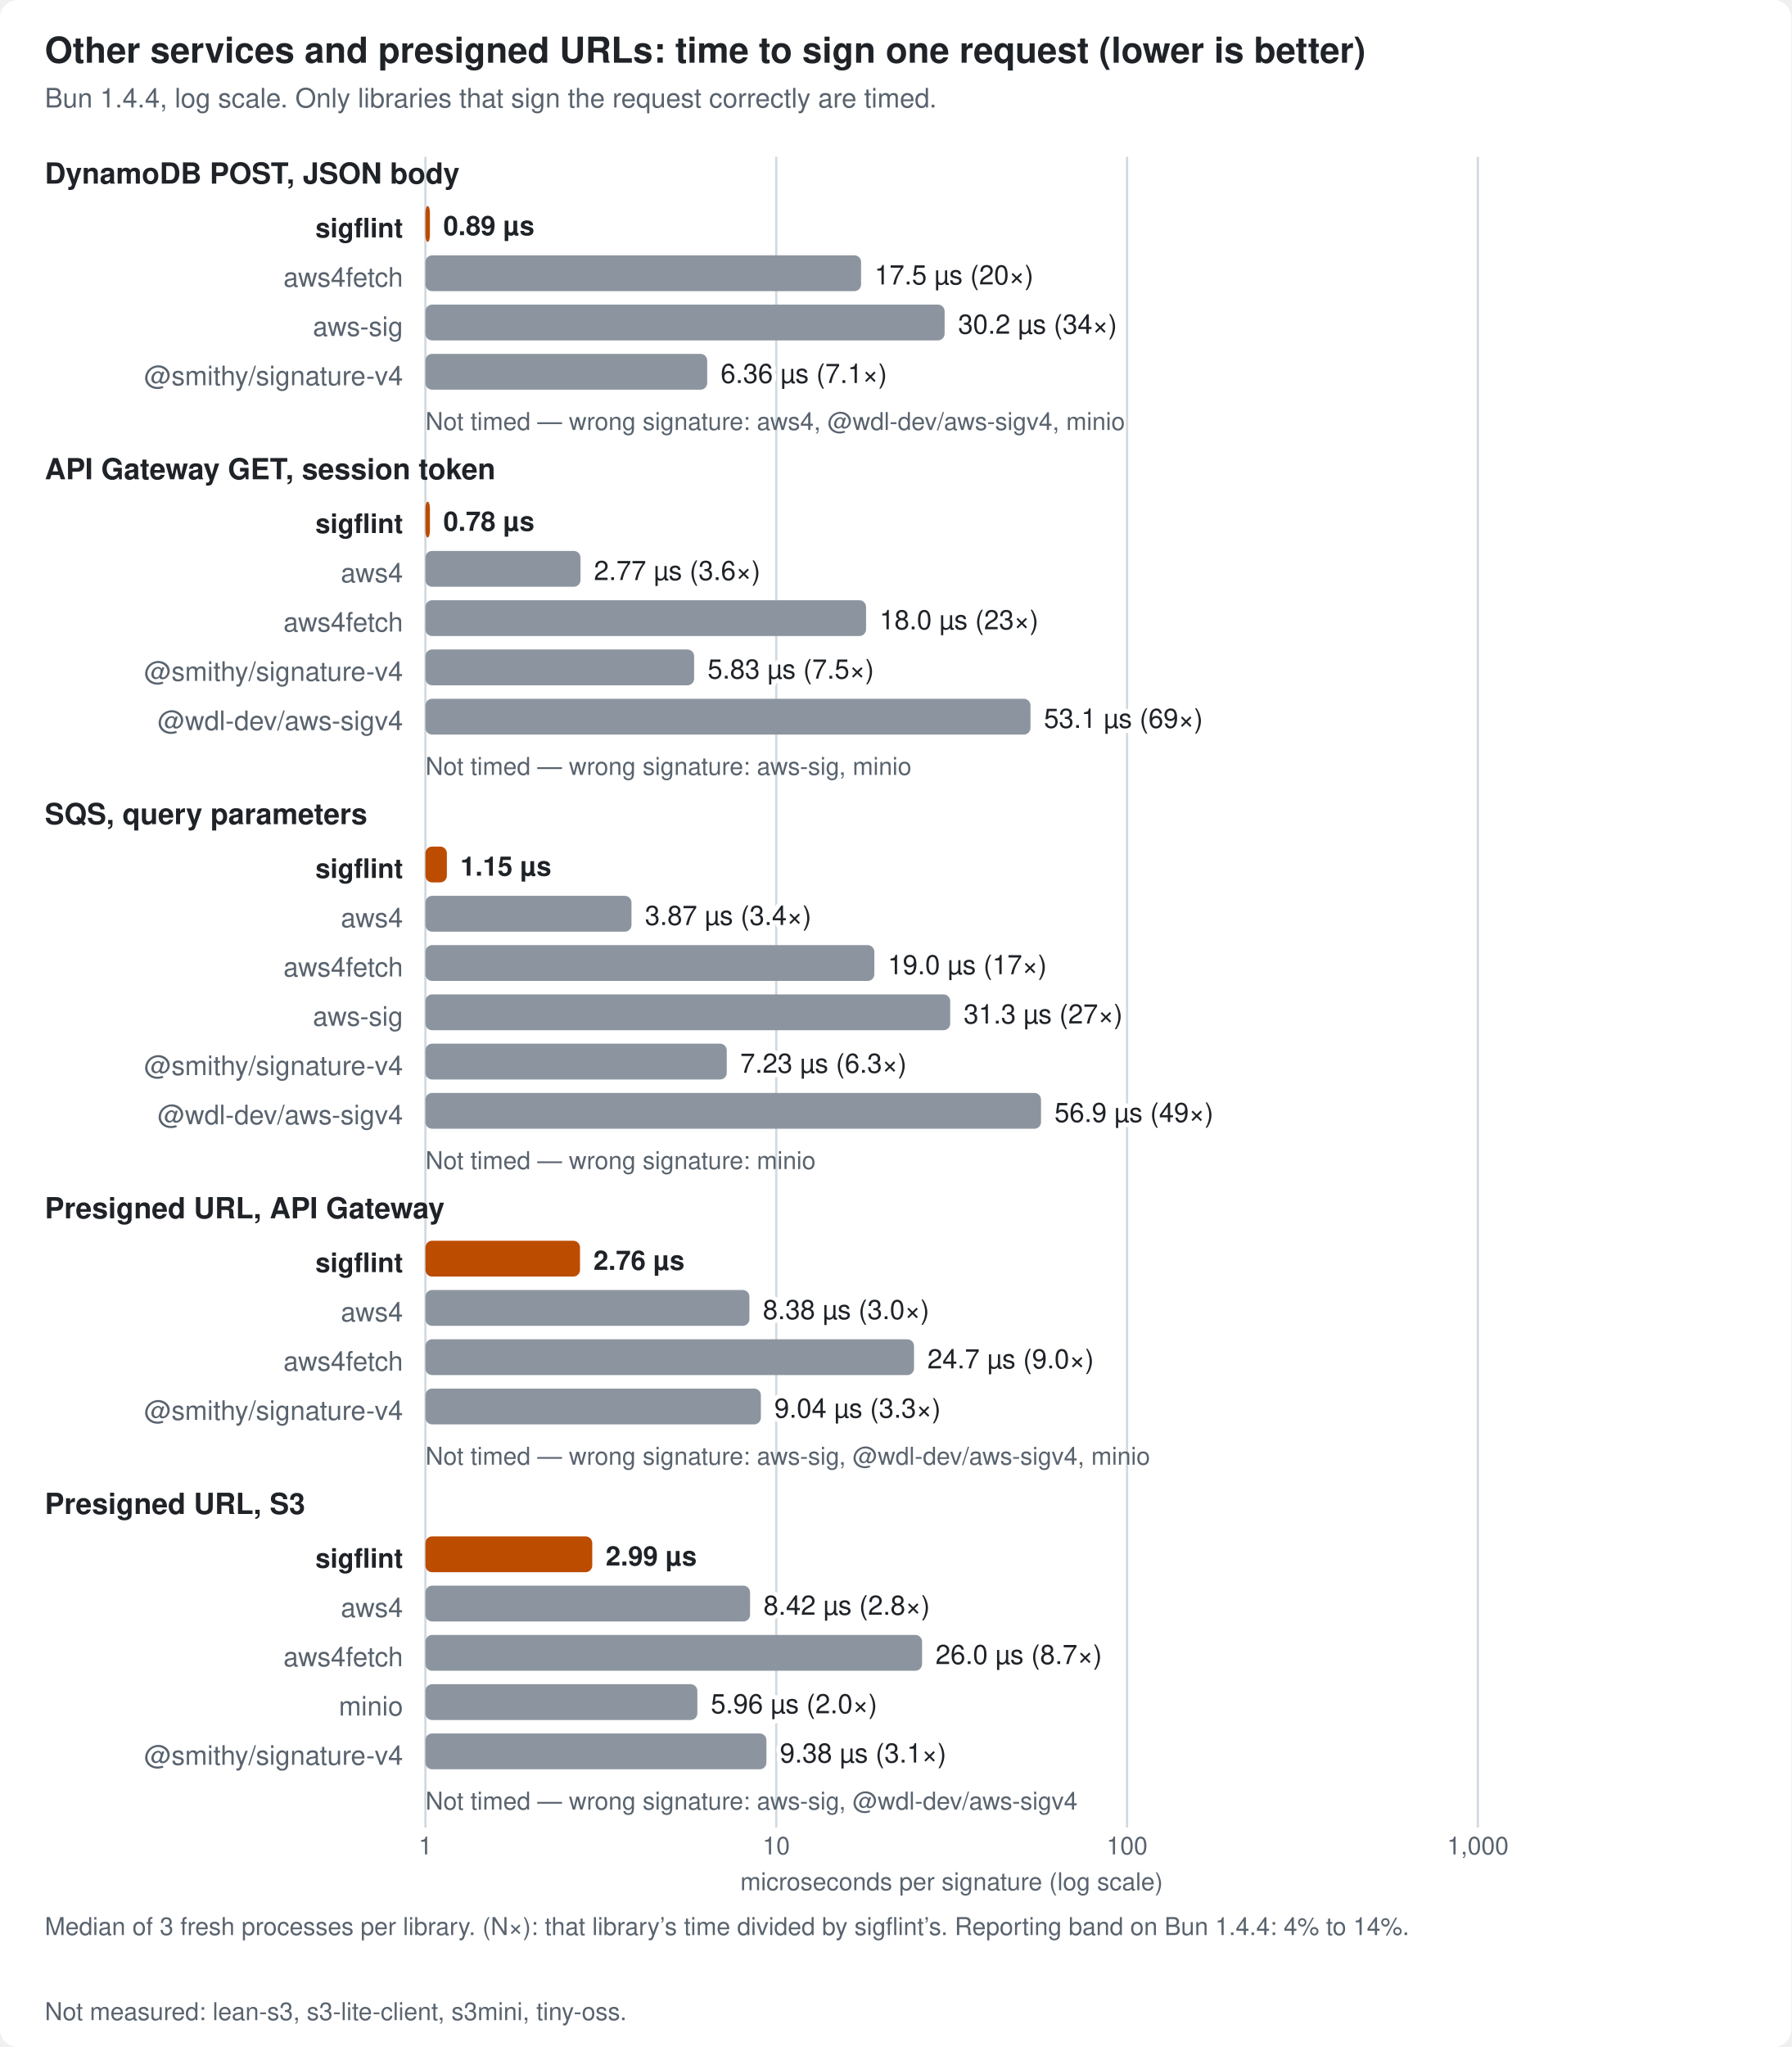
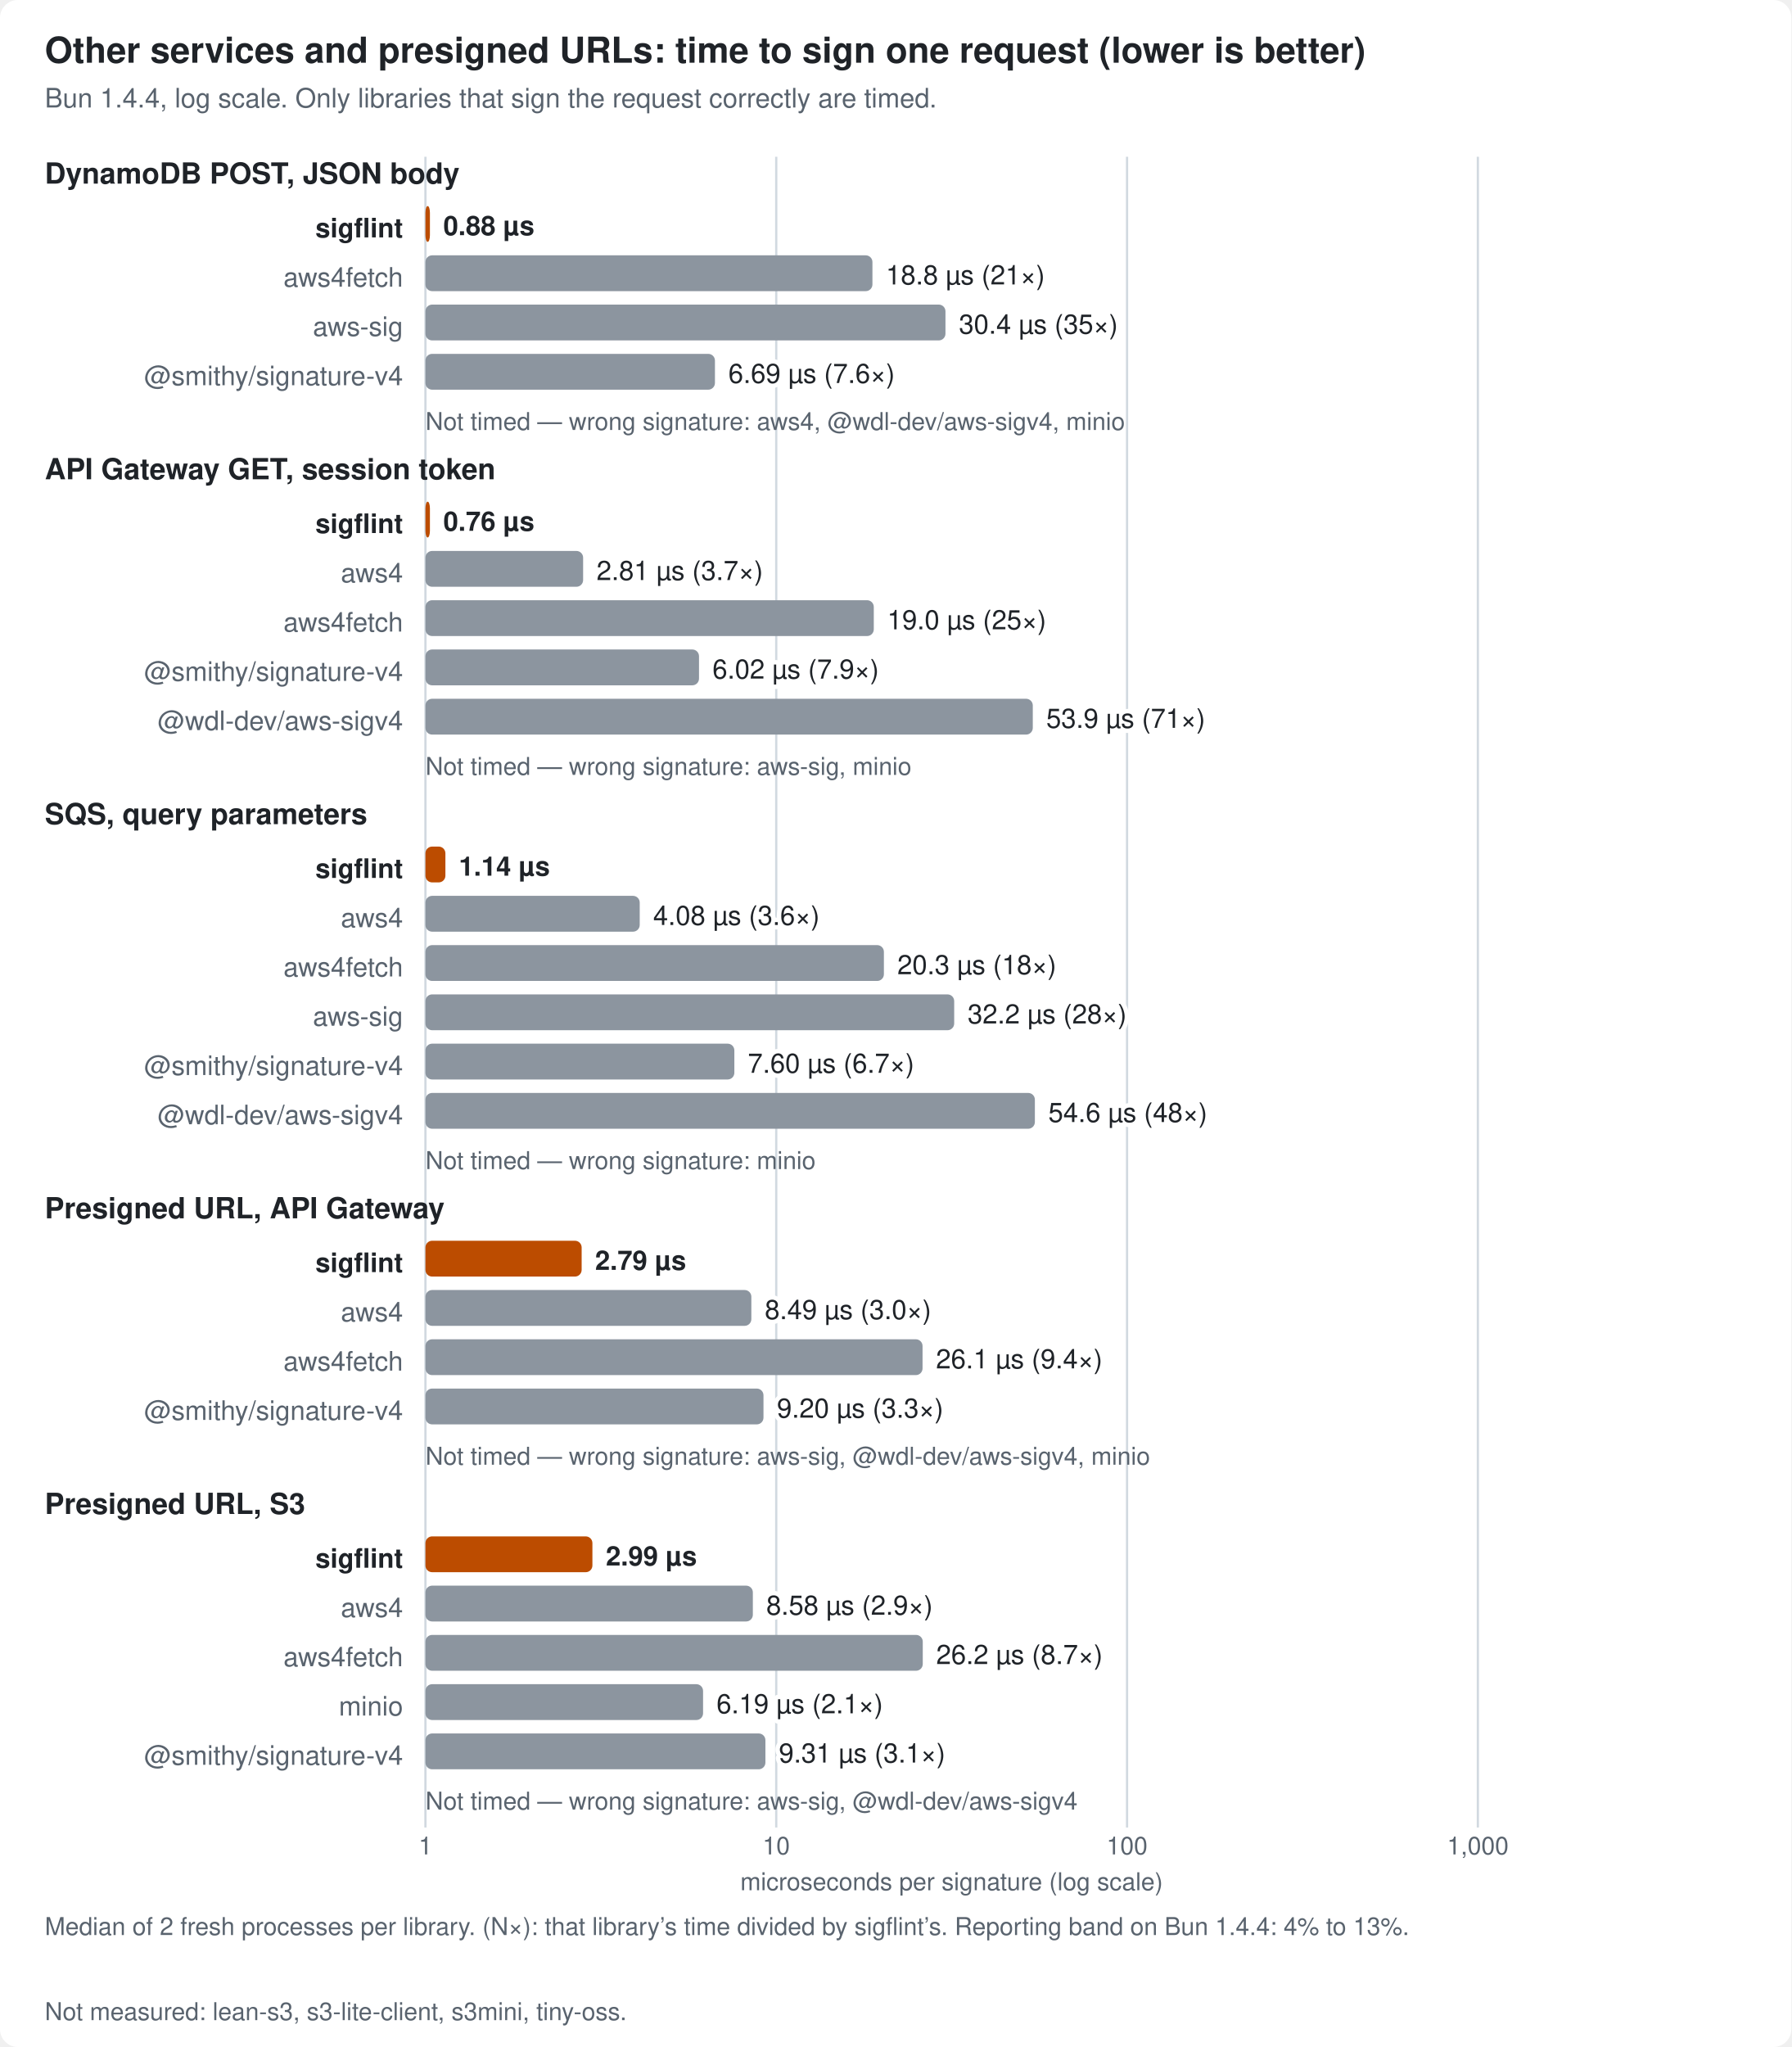
<svg xmlns="http://www.w3.org/2000/svg" width="800" height="914" viewBox="0 0 800 914" role="img" aria-labelledby="t d" font-family="-apple-system,BlinkMacSystemFont,'Segoe UI',Helvetica,Arial,sans-serif">
  <rect width="800" height="914" rx="8" fill="#ffffff" />
  <text x="20" y="28" font-size="16" fill="#1f2328" text-anchor="start" font-weight="600">Other services and presigned URLs: time to sign one request (lower is better)</text>
  <text x="20" y="48" font-size="12" fill="#59636e" text-anchor="start" font-weight="400">Bun 1.4.4, log scale. Only libraries that sign the request correctly are timed.</text>
  <line x1="190" y1="70" x2="190" y2="816" stroke="#d1d9e0" />
  <text x="190" y="828" font-size="11" fill="#59636e" text-anchor="middle" font-weight="400">1</text>
  <line x1="346.667" y1="70" x2="346.667" y2="816" stroke="#d1d9e0" />
  <text x="346.667" y="828" font-size="11" fill="#59636e" text-anchor="middle" font-weight="400">10</text>
  <line x1="503.333" y1="70" x2="503.333" y2="816" stroke="#d1d9e0" />
  <text x="503.333" y="828" font-size="11" fill="#59636e" text-anchor="middle" font-weight="400">100</text>
  <line x1="660" y1="70" x2="660" y2="816" stroke="#d1d9e0" />
  <text x="660" y="828" font-size="11" fill="#59636e" text-anchor="middle" font-weight="400">1,000</text>
  <text x="20" y="82" font-size="13" fill="#1f2328" text-anchor="start" font-weight="600">DynamoDB POST, JSON body</text>
  <text x="180" y="106" font-size="12" fill="#1f2328" text-anchor="end" font-weight="700">sigflint</text>
  <rect x="190" y="92" width="2" height="16" rx="3" fill="#bc4c00" />
-   <text x="198" y="105" font-size="12" fill="#1f2328" text-anchor="start" font-weight="700" stroke="#ffffff" stroke-width="4" stroke-linejoin="round" paint-order="stroke">0.89 µs</text>
+   <text x="198" y="105" font-size="12" fill="#1f2328" text-anchor="start" font-weight="700" stroke="#ffffff" stroke-width="4" stroke-linejoin="round" paint-order="stroke">0.88 µs</text>
  <text x="180" y="128" font-size="12" fill="#59636e" text-anchor="end" font-weight="400">aws4fetch</text>
-   <rect x="190" y="114" width="194.556" height="16" rx="3" fill="#8c959f" />
-   <text x="390.556" y="127" font-size="12" fill="#1f2328" text-anchor="start" font-weight="400" stroke="#ffffff" stroke-width="4" stroke-linejoin="round" paint-order="stroke">17.5 µs  (20×)</text>
+   <rect x="190" y="114" width="199.627" height="16" rx="3" fill="#8c959f" />
+   <text x="395.627" y="127" font-size="12" fill="#1f2328" text-anchor="start" font-weight="400" stroke="#ffffff" stroke-width="4" stroke-linejoin="round" paint-order="stroke">18.8 µs  (21×)</text>
  <text x="180" y="150" font-size="12" fill="#59636e" text-anchor="end" font-weight="400">aws-sig</text>
-   <rect x="190" y="136" width="231.866" height="16" rx="3" fill="#8c959f" />
-   <text x="427.866" y="149" font-size="12" fill="#1f2328" text-anchor="start" font-weight="400" stroke="#ffffff" stroke-width="4" stroke-linejoin="round" paint-order="stroke">30.2 µs  (34×)</text>
+   <rect x="190" y="136" width="232.24" height="16" rx="3" fill="#8c959f" />
+   <text x="428.24" y="149" font-size="12" fill="#1f2328" text-anchor="start" font-weight="400" stroke="#ffffff" stroke-width="4" stroke-linejoin="round" paint-order="stroke">30.4 µs  (35×)</text>
  <text x="180" y="172" font-size="12" fill="#59636e" text-anchor="end" font-weight="400">@smithy/signature-v4</text>
-   <rect x="190" y="158" width="125.832" height="16" rx="3" fill="#8c959f" />
-   <text x="321.832" y="171" font-size="12" fill="#1f2328" text-anchor="start" font-weight="400" stroke="#ffffff" stroke-width="4" stroke-linejoin="round" paint-order="stroke">6.36 µs  (7.1×)</text>
+   <rect x="190" y="158" width="129.291" height="16" rx="3" fill="#8c959f" />
+   <text x="325.291" y="171" font-size="12" fill="#1f2328" text-anchor="start" font-weight="400" stroke="#ffffff" stroke-width="4" stroke-linejoin="round" paint-order="stroke">6.69 µs  (7.6×)</text>
  <text x="190" y="192" font-size="11" fill="#59636e" text-anchor="start" font-weight="400">Not timed — wrong signature: aws4, @wdl-dev/aws-sigv4, minio</text>
  <text x="20" y="214" font-size="13" fill="#1f2328" text-anchor="start" font-weight="600">API Gateway GET, session token</text>
  <text x="180" y="238" font-size="12" fill="#1f2328" text-anchor="end" font-weight="700">sigflint</text>
  <rect x="190" y="224" width="2" height="16" rx="3" fill="#bc4c00" />
-   <text x="198" y="237" font-size="12" fill="#1f2328" text-anchor="start" font-weight="700" stroke="#ffffff" stroke-width="4" stroke-linejoin="round" paint-order="stroke">0.78 µs</text>
+   <text x="198" y="237" font-size="12" fill="#1f2328" text-anchor="start" font-weight="700" stroke="#ffffff" stroke-width="4" stroke-linejoin="round" paint-order="stroke">0.76 µs</text>
  <text x="180" y="260" font-size="12" fill="#59636e" text-anchor="end" font-weight="400">aws4</text>
-   <rect x="190" y="246" width="69.248" height="16" rx="3" fill="#8c959f" />
-   <text x="265.248" y="259" font-size="12" fill="#1f2328" text-anchor="start" font-weight="400" stroke="#ffffff" stroke-width="4" stroke-linejoin="round" paint-order="stroke">2.77 µs  (3.6×)</text>
+   <rect x="190" y="246" width="70.418" height="16" rx="3" fill="#8c959f" />
+   <text x="266.418" y="259" font-size="12" fill="#1f2328" text-anchor="start" font-weight="400" stroke="#ffffff" stroke-width="4" stroke-linejoin="round" paint-order="stroke">2.81 µs  (3.7×)</text>
  <text x="180" y="282" font-size="12" fill="#59636e" text-anchor="end" font-weight="400">aws4fetch</text>
-   <rect x="190" y="268" width="196.78" height="16" rx="3" fill="#8c959f" />
-   <text x="392.78" y="281" font-size="12" fill="#1f2328" text-anchor="start" font-weight="400" stroke="#ffffff" stroke-width="4" stroke-linejoin="round" paint-order="stroke">18.0 µs  (23×)</text>
+   <rect x="190" y="268" width="200.231" height="16" rx="3" fill="#8c959f" />
+   <text x="396.231" y="281" font-size="12" fill="#1f2328" text-anchor="start" font-weight="400" stroke="#ffffff" stroke-width="4" stroke-linejoin="round" paint-order="stroke">19.0 µs  (25×)</text>
  <text x="180" y="304" font-size="12" fill="#59636e" text-anchor="end" font-weight="400">@smithy/signature-v4</text>
-   <rect x="190" y="290" width="120.001" height="16" rx="3" fill="#8c959f" />
-   <text x="316.001" y="303" font-size="12" fill="#1f2328" text-anchor="start" font-weight="400" stroke="#ffffff" stroke-width="4" stroke-linejoin="round" paint-order="stroke">5.83 µs  (7.5×)</text>
+   <rect x="190" y="290" width="122.176" height="16" rx="3" fill="#8c959f" />
+   <text x="318.176" y="303" font-size="12" fill="#1f2328" text-anchor="start" font-weight="400" stroke="#ffffff" stroke-width="4" stroke-linejoin="round" paint-order="stroke">6.02 µs  (7.9×)</text>
  <text x="180" y="326" font-size="12" fill="#59636e" text-anchor="end" font-weight="400">@wdl-dev/aws-sigv4</text>
-   <rect x="190" y="312" width="270.211" height="16" rx="3" fill="#8c959f" />
-   <text x="466.211" y="325" font-size="12" fill="#1f2328" text-anchor="start" font-weight="400" stroke="#ffffff" stroke-width="4" stroke-linejoin="round" paint-order="stroke">53.1 µs  (69×)</text>
+   <rect x="190" y="312" width="271.24" height="16" rx="3" fill="#8c959f" />
+   <text x="467.24" y="325" font-size="12" fill="#1f2328" text-anchor="start" font-weight="400" stroke="#ffffff" stroke-width="4" stroke-linejoin="round" paint-order="stroke">53.9 µs  (71×)</text>
  <text x="190" y="346" font-size="11" fill="#59636e" text-anchor="start" font-weight="400">Not timed — wrong signature: aws-sig, minio</text>
  <text x="20" y="368" font-size="13" fill="#1f2328" text-anchor="start" font-weight="600">SQS, query parameters</text>
  <text x="180" y="392" font-size="12" fill="#1f2328" text-anchor="end" font-weight="700">sigflint</text>
-   <rect x="190" y="378" width="9.568" height="16" rx="3" fill="#bc4c00" />
-   <text x="205.568" y="391" font-size="12" fill="#1f2328" text-anchor="start" font-weight="700" stroke="#ffffff" stroke-width="4" stroke-linejoin="round" paint-order="stroke">1.15 µs</text>
+   <rect x="190" y="378" width="8.915" height="16" rx="3" fill="#bc4c00" />
+   <text x="204.915" y="391" font-size="12" fill="#1f2328" text-anchor="start" font-weight="700" stroke="#ffffff" stroke-width="4" stroke-linejoin="round" paint-order="stroke">1.14 µs</text>
  <text x="180" y="414" font-size="12" fill="#59636e" text-anchor="end" font-weight="400">aws4</text>
-   <rect x="190" y="400" width="92.022" height="16" rx="3" fill="#8c959f" />
-   <text x="288.022" y="413" font-size="12" fill="#1f2328" text-anchor="start" font-weight="400" stroke="#ffffff" stroke-width="4" stroke-linejoin="round" paint-order="stroke">3.87 µs  (3.4×)</text>
+   <rect x="190" y="400" width="95.695" height="16" rx="3" fill="#8c959f" />
+   <text x="291.695" y="413" font-size="12" fill="#1f2328" text-anchor="start" font-weight="400" stroke="#ffffff" stroke-width="4" stroke-linejoin="round" paint-order="stroke">4.08 µs  (3.6×)</text>
  <text x="180" y="436" font-size="12" fill="#59636e" text-anchor="end" font-weight="400">aws4fetch</text>
-   <rect x="190" y="422" width="200.485" height="16" rx="3" fill="#8c959f" />
-   <text x="396.485" y="435" font-size="12" fill="#1f2328" text-anchor="start" font-weight="400" stroke="#ffffff" stroke-width="4" stroke-linejoin="round" paint-order="stroke">19.0 µs  (17×)</text>
+   <rect x="190" y="422" width="204.745" height="16" rx="3" fill="#8c959f" />
+   <text x="400.745" y="435" font-size="12" fill="#1f2328" text-anchor="start" font-weight="400" stroke="#ffffff" stroke-width="4" stroke-linejoin="round" paint-order="stroke">20.3 µs  (18×)</text>
  <text x="180" y="458" font-size="12" fill="#59636e" text-anchor="end" font-weight="400">aws-sig</text>
-   <rect x="190" y="444" width="234.361" height="16" rx="3" fill="#8c959f" />
-   <text x="430.361" y="457" font-size="12" fill="#1f2328" text-anchor="start" font-weight="400" stroke="#ffffff" stroke-width="4" stroke-linejoin="round" paint-order="stroke">31.3 µs  (27×)</text>
+   <rect x="190" y="444" width="236.138" height="16" rx="3" fill="#8c959f" />
+   <text x="432.138" y="457" font-size="12" fill="#1f2328" text-anchor="start" font-weight="400" stroke="#ffffff" stroke-width="4" stroke-linejoin="round" paint-order="stroke">32.2 µs  (28×)</text>
  <text x="180" y="480" font-size="12" fill="#59636e" text-anchor="end" font-weight="400">@smithy/signature-v4</text>
-   <rect x="190" y="466" width="134.57" height="16" rx="3" fill="#8c959f" />
-   <text x="330.57" y="479" font-size="12" fill="#1f2328" text-anchor="start" font-weight="400" stroke="#ffffff" stroke-width="4" stroke-linejoin="round" paint-order="stroke">7.23 µs  (6.3×)</text>
+   <rect x="190" y="466" width="137.958" height="16" rx="3" fill="#8c959f" />
+   <text x="333.958" y="479" font-size="12" fill="#1f2328" text-anchor="start" font-weight="400" stroke="#ffffff" stroke-width="4" stroke-linejoin="round" paint-order="stroke">7.60 µs  (6.7×)</text>
  <text x="180" y="502" font-size="12" fill="#59636e" text-anchor="end" font-weight="400">@wdl-dev/aws-sigv4</text>
-   <rect x="190" y="488" width="274.922" height="16" rx="3" fill="#8c959f" />
-   <text x="470.922" y="501" font-size="12" fill="#1f2328" text-anchor="start" font-weight="400" stroke="#ffffff" stroke-width="4" stroke-linejoin="round" paint-order="stroke">56.9 µs  (49×)</text>
+   <rect x="190" y="488" width="272.168" height="16" rx="3" fill="#8c959f" />
+   <text x="468.168" y="501" font-size="12" fill="#1f2328" text-anchor="start" font-weight="400" stroke="#ffffff" stroke-width="4" stroke-linejoin="round" paint-order="stroke">54.6 µs  (48×)</text>
  <text x="190" y="522" font-size="11" fill="#59636e" text-anchor="start" font-weight="400">Not timed — wrong signature: minio</text>
  <text x="20" y="544" font-size="13" fill="#1f2328" text-anchor="start" font-weight="600">Presigned URL, API Gateway</text>
  <text x="180" y="568" font-size="12" fill="#1f2328" text-anchor="end" font-weight="700">sigflint</text>
-   <rect x="190" y="554" width="69.026" height="16" rx="3" fill="#bc4c00" />
-   <text x="265.026" y="567" font-size="12" fill="#1f2328" text-anchor="start" font-weight="700" stroke="#ffffff" stroke-width="4" stroke-linejoin="round" paint-order="stroke">2.76 µs</text>
+   <rect x="190" y="554" width="69.763" height="16" rx="3" fill="#bc4c00" />
+   <text x="265.763" y="567" font-size="12" fill="#1f2328" text-anchor="start" font-weight="700" stroke="#ffffff" stroke-width="4" stroke-linejoin="round" paint-order="stroke">2.79 µs</text>
  <text x="180" y="590" font-size="12" fill="#59636e" text-anchor="end" font-weight="400">aws4</text>
-   <rect x="190" y="576" width="144.682" height="16" rx="3" fill="#8c959f" />
-   <text x="340.682" y="589" font-size="12" fill="#1f2328" text-anchor="start" font-weight="400" stroke="#ffffff" stroke-width="4" stroke-linejoin="round" paint-order="stroke">8.38 µs  (3.0×)</text>
+   <rect x="190" y="576" width="145.549" height="16" rx="3" fill="#8c959f" />
+   <text x="341.549" y="589" font-size="12" fill="#1f2328" text-anchor="start" font-weight="400" stroke="#ffffff" stroke-width="4" stroke-linejoin="round" paint-order="stroke">8.49 µs  (3.0×)</text>
  <text x="180" y="612" font-size="12" fill="#59636e" text-anchor="end" font-weight="400">aws4fetch</text>
-   <rect x="190" y="598" width="218.192" height="16" rx="3" fill="#8c959f" />
-   <text x="414.192" y="611" font-size="12" fill="#1f2328" text-anchor="start" font-weight="400" stroke="#ffffff" stroke-width="4" stroke-linejoin="round" paint-order="stroke">24.7 µs  (9.0×)</text>
+   <rect x="190" y="598" width="222.005" height="16" rx="3" fill="#8c959f" />
+   <text x="418.005" y="611" font-size="12" fill="#1f2328" text-anchor="start" font-weight="400" stroke="#ffffff" stroke-width="4" stroke-linejoin="round" paint-order="stroke">26.1 µs  (9.4×)</text>
  <text x="180" y="634" font-size="12" fill="#59636e" text-anchor="end" font-weight="400">@smithy/signature-v4</text>
-   <rect x="190" y="620" width="149.807" height="16" rx="3" fill="#8c959f" />
-   <text x="345.807" y="633" font-size="12" fill="#1f2328" text-anchor="start" font-weight="400" stroke="#ffffff" stroke-width="4" stroke-linejoin="round" paint-order="stroke">9.04 µs  (3.3×)</text>
+   <rect x="190" y="620" width="150.968" height="16" rx="3" fill="#8c959f" />
+   <text x="346.968" y="633" font-size="12" fill="#1f2328" text-anchor="start" font-weight="400" stroke="#ffffff" stroke-width="4" stroke-linejoin="round" paint-order="stroke">9.20 µs  (3.3×)</text>
  <text x="190" y="654" font-size="11" fill="#59636e" text-anchor="start" font-weight="400">Not timed — wrong signature: aws-sig, @wdl-dev/aws-sigv4, minio</text>
  <text x="20" y="676" font-size="13" fill="#1f2328" text-anchor="start" font-weight="600">Presigned URL, S3</text>
  <text x="180" y="700" font-size="12" fill="#1f2328" text-anchor="end" font-weight="700">sigflint</text>
-   <rect x="190" y="686" width="74.499" height="16" rx="3" fill="#bc4c00" />
-   <text x="270.499" y="699" font-size="12" fill="#1f2328" text-anchor="start" font-weight="700" stroke="#ffffff" stroke-width="4" stroke-linejoin="round" paint-order="stroke">2.99 µs</text>
+   <rect x="190" y="686" width="74.567" height="16" rx="3" fill="#bc4c00" />
+   <text x="270.567" y="699" font-size="12" fill="#1f2328" text-anchor="start" font-weight="700" stroke="#ffffff" stroke-width="4" stroke-linejoin="round" paint-order="stroke">2.99 µs</text>
  <text x="180" y="722" font-size="12" fill="#59636e" text-anchor="end" font-weight="400">aws4</text>
-   <rect x="190" y="708" width="144.974" height="16" rx="3" fill="#8c959f" />
-   <text x="340.974" y="721" font-size="12" fill="#1f2328" text-anchor="start" font-weight="400" stroke="#ffffff" stroke-width="4" stroke-linejoin="round" paint-order="stroke">8.42 µs  (2.8×)</text>
+   <rect x="190" y="708" width="146.219" height="16" rx="3" fill="#8c959f" />
+   <text x="342.219" y="721" font-size="12" fill="#1f2328" text-anchor="start" font-weight="400" stroke="#ffffff" stroke-width="4" stroke-linejoin="round" paint-order="stroke">8.58 µs  (2.9×)</text>
  <text x="180" y="744" font-size="12" fill="#59636e" text-anchor="end" font-weight="400">aws4fetch</text>
-   <rect x="190" y="730" width="221.799" height="16" rx="3" fill="#8c959f" />
-   <text x="417.799" y="743" font-size="12" fill="#1f2328" text-anchor="start" font-weight="400" stroke="#ffffff" stroke-width="4" stroke-linejoin="round" paint-order="stroke">26.0 µs  (8.7×)</text>
+   <rect x="190" y="730" width="222.103" height="16" rx="3" fill="#8c959f" />
+   <text x="418.103" y="743" font-size="12" fill="#1f2328" text-anchor="start" font-weight="400" stroke="#ffffff" stroke-width="4" stroke-linejoin="round" paint-order="stroke">26.2 µs  (8.7×)</text>
  <text x="180" y="766" font-size="12" fill="#59636e" text-anchor="end" font-weight="400">minio</text>
-   <rect x="190" y="752" width="121.432" height="16" rx="3" fill="#8c959f" />
-   <text x="317.432" y="765" font-size="12" fill="#1f2328" text-anchor="start" font-weight="400" stroke="#ffffff" stroke-width="4" stroke-linejoin="round" paint-order="stroke">5.96 µs  (2.0×)</text>
+   <rect x="190" y="752" width="123.988" height="16" rx="3" fill="#8c959f" />
+   <text x="319.988" y="765" font-size="12" fill="#1f2328" text-anchor="start" font-weight="400" stroke="#ffffff" stroke-width="4" stroke-linejoin="round" paint-order="stroke">6.19 µs  (2.1×)</text>
  <text x="180" y="788" font-size="12" fill="#59636e" text-anchor="end" font-weight="400">@smithy/signature-v4</text>
-   <rect x="190" y="774" width="152.29" height="16" rx="3" fill="#8c959f" />
-   <text x="348.29" y="787" font-size="12" fill="#1f2328" text-anchor="start" font-weight="400" stroke="#ffffff" stroke-width="4" stroke-linejoin="round" paint-order="stroke">9.38 µs  (3.1×)</text>
+   <rect x="190" y="774" width="151.828" height="16" rx="3" fill="#8c959f" />
+   <text x="347.828" y="787" font-size="12" fill="#1f2328" text-anchor="start" font-weight="400" stroke="#ffffff" stroke-width="4" stroke-linejoin="round" paint-order="stroke">9.31 µs  (3.1×)</text>
  <text x="190" y="808" font-size="11" fill="#59636e" text-anchor="start" font-weight="400">Not timed — wrong signature: aws-sig, @wdl-dev/aws-sigv4</text>
  <text x="425" y="844" font-size="11" fill="#59636e" text-anchor="middle" font-weight="400">microseconds per signature (log scale)</text>
-   <text x="20" y="864" font-size="11" fill="#59636e" text-anchor="start" font-weight="400">Median of 3 fresh processes per library. (N×): that library’s time divided by sigflint’s. Reporting band on Bun 1.4.4: 4% to 14%.</text>
+   <text x="20" y="864" font-size="11" fill="#59636e" text-anchor="start" font-weight="400">Median of 2 fresh processes per library. (N×): that library’s time divided by sigflint’s. Reporting band on Bun 1.4.4: 4% to 13%.</text>
  <text x="20" y="902" font-size="11" fill="#59636e" text-anchor="start" font-weight="400">Not measured: lean-s3, s3-lite-client, s3mini, tiny-oss.</text>
</svg>
